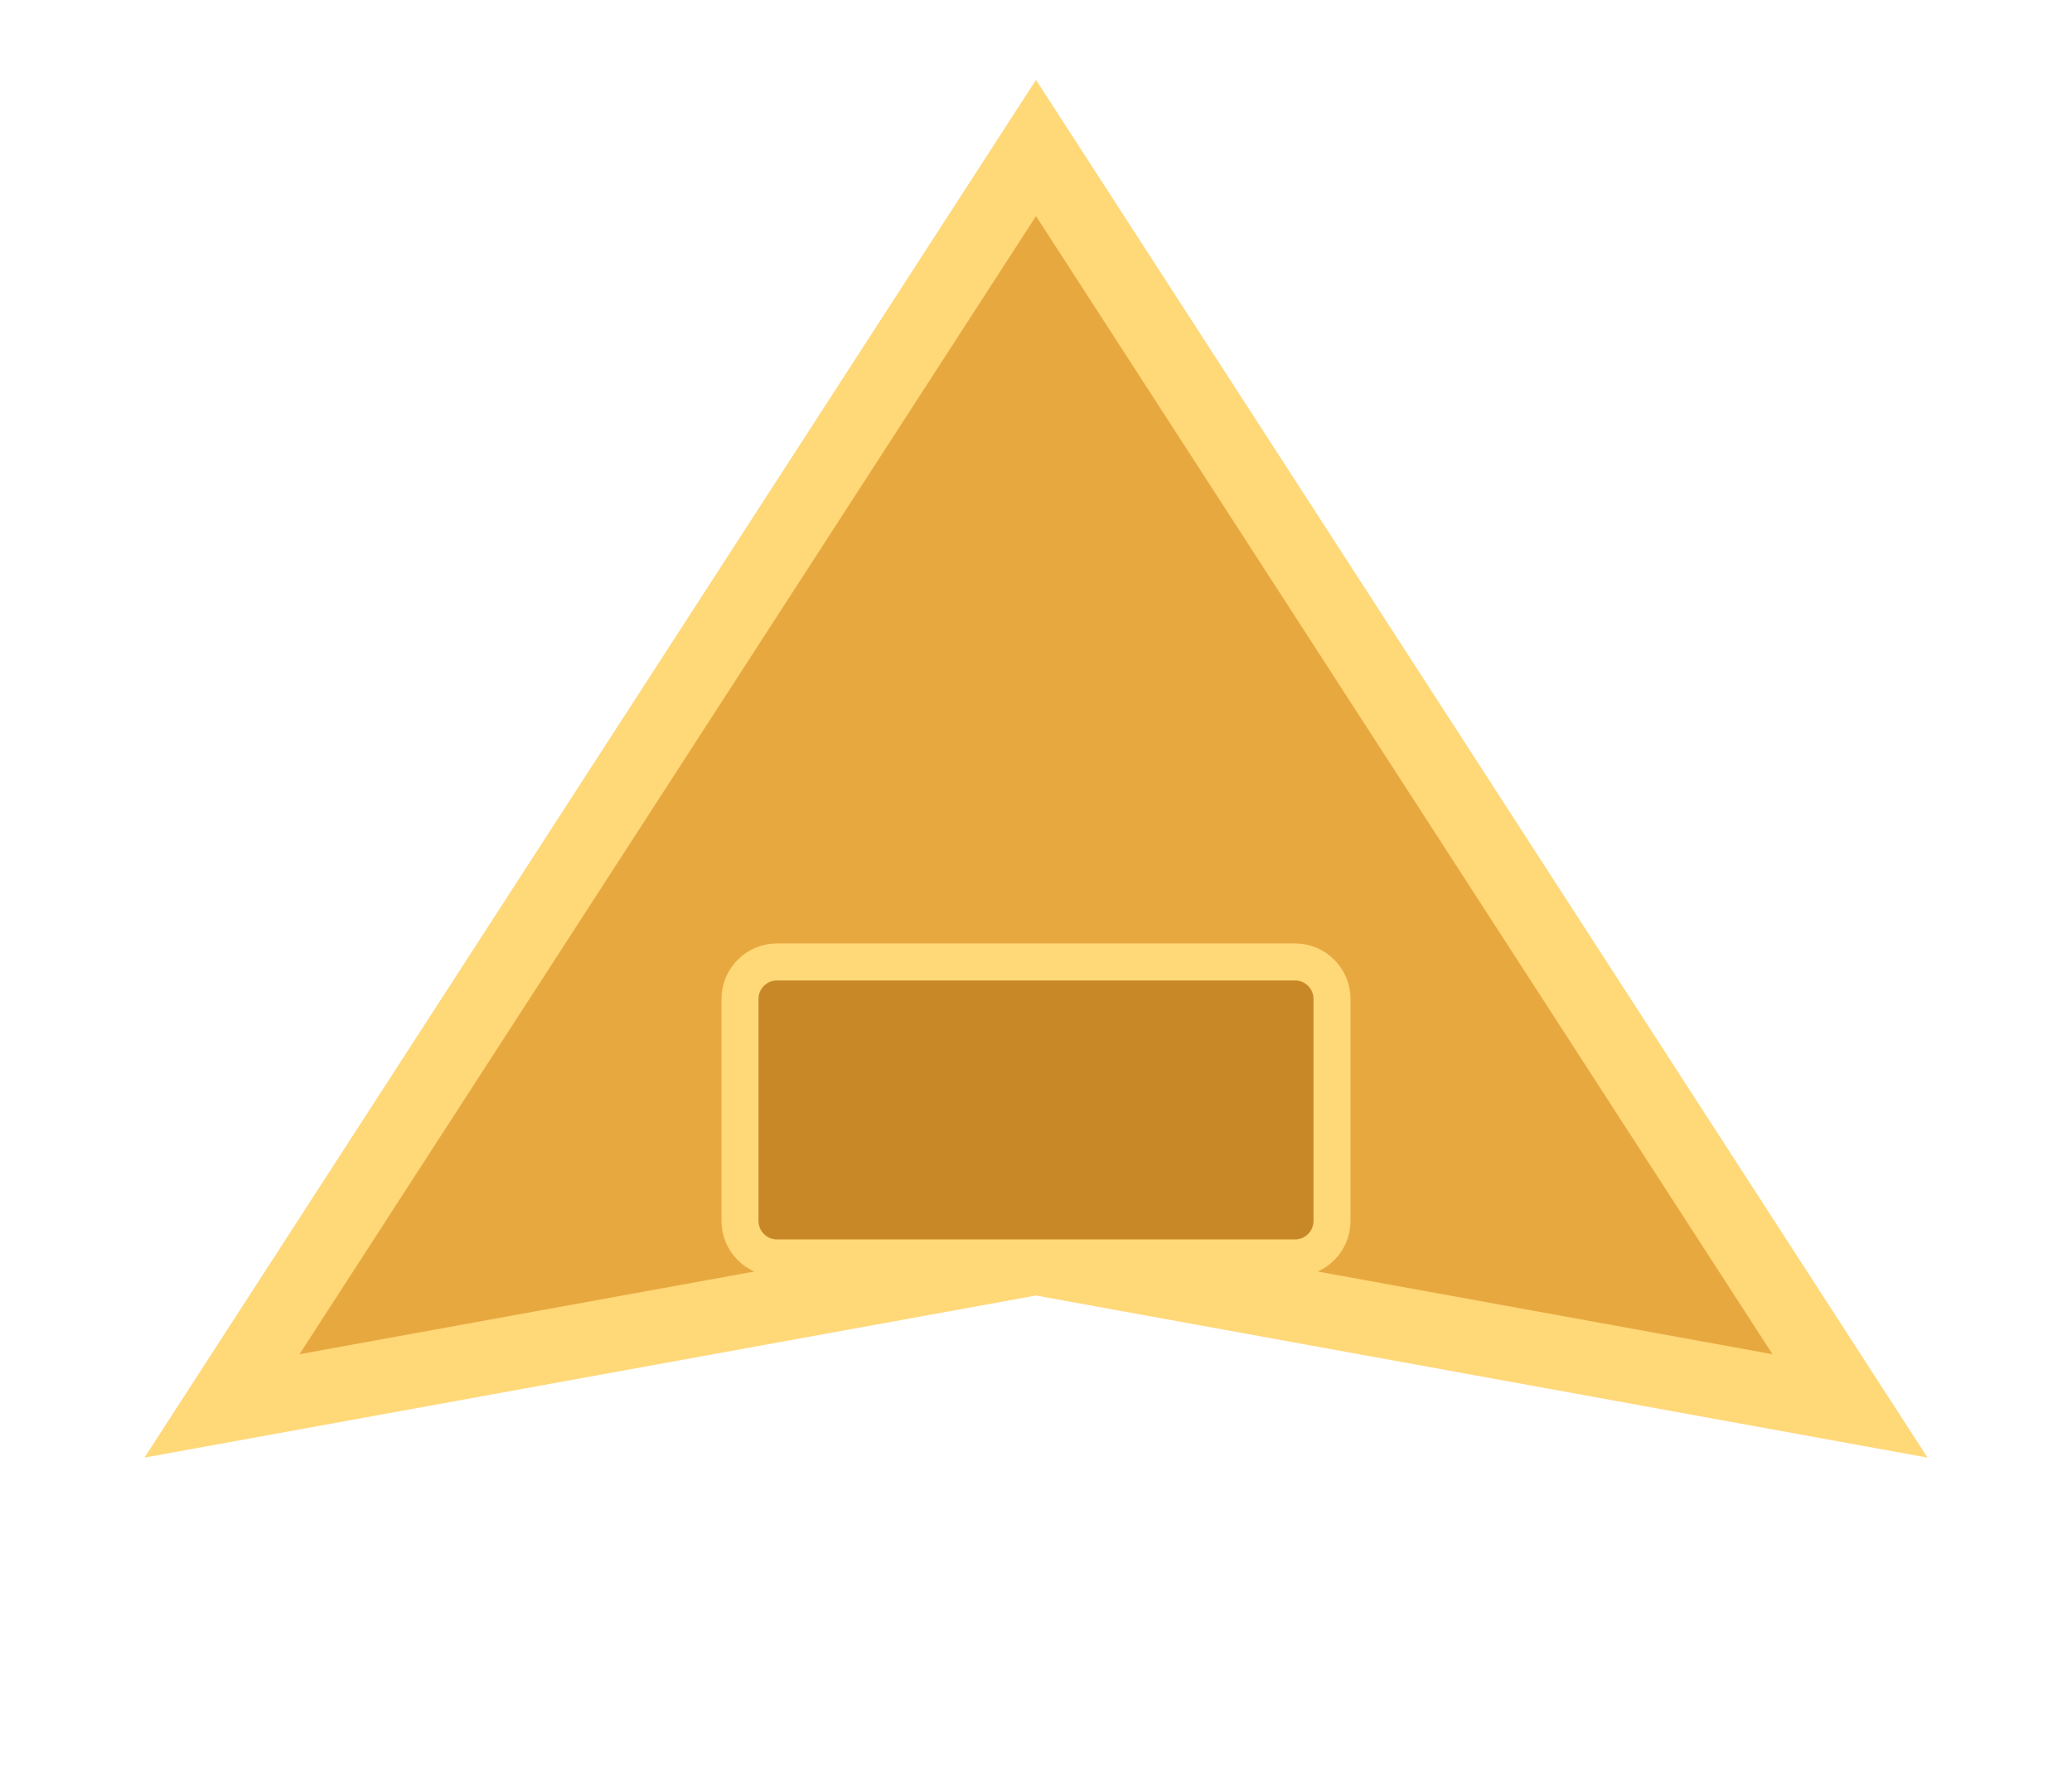
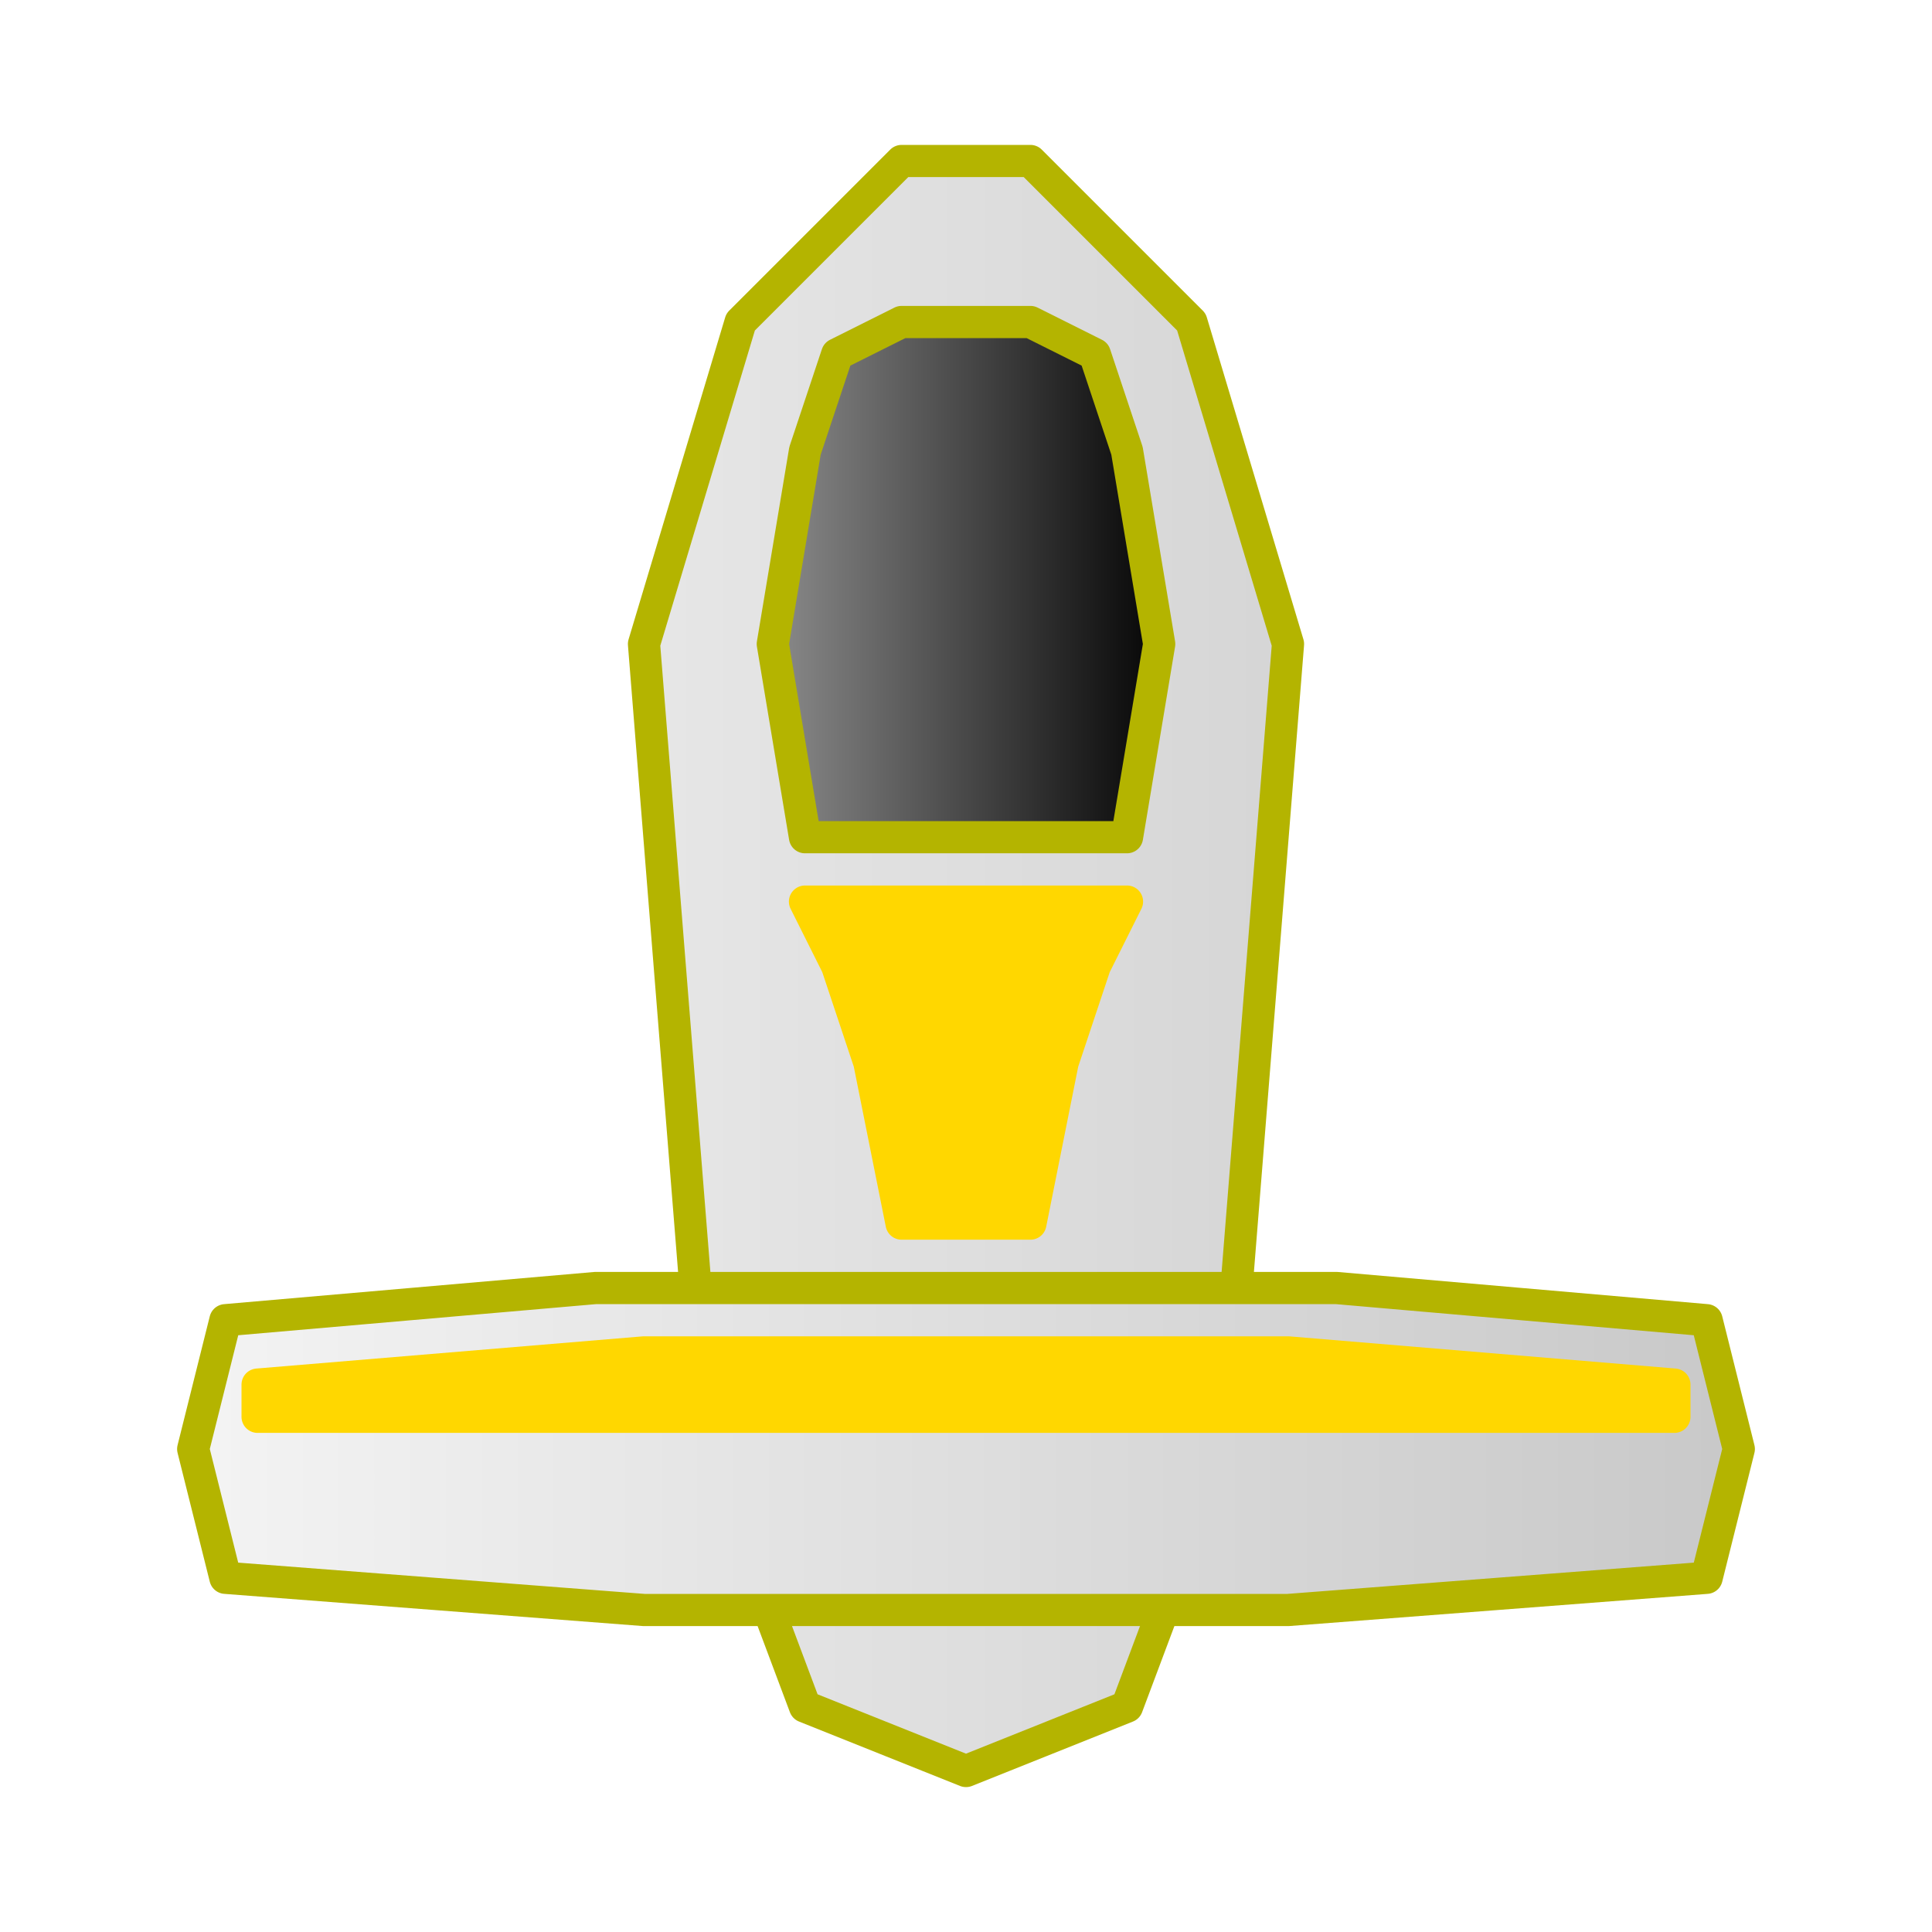
- <svg xmlns="http://www.w3.org/2000/svg" width="56" height="48" viewBox="-28 -24 56 48">
-   <polygon points="0,-20 22,14 0,10 -22,14" fill="#e8a840" stroke="#ffd878" stroke-width="2" />
-   <rect x="-8" y="2" width="16" height="8" rx="1" fill="#c88828" stroke="#ffd878" stroke-width="1" />
+ <svg xmlns="http://www.w3.org/2000/svg" xmlns:xlink="http://www.w3.org/1999/xlink" width="60" height="60" viewBox="-30 -30 60 60" version="1.1" id="svg1">
+   <defs id="defs1">
+     <linearGradient id="linearGradient6">
+       <stop style="stop-color:#909090;stop-opacity:1;" offset="0" id="stop6" />
+       <stop style="stop-color:#000000;stop-opacity:1;" offset="1" id="stop7" />
+     </linearGradient>
+     <linearGradient id="linearGradient1">
+       <stop style="stop-color:#f4f4f4;stop-opacity:1;" offset="0" id="stop1" />
+       <stop style="stop-color:#c8c8c8;stop-opacity:1;" offset="1" id="stop2" />
+     </linearGradient>
+     <linearGradient id="linearGradient3">
+       <stop style="stop-color:#f4f4f4;stop-opacity:1;" offset="0" id="stop3" />
+       <stop style="stop-color:#c8c8c8;stop-opacity:1;" offset="1" id="stop4" />
+     </linearGradient>
+     <linearGradient xlink:href="#linearGradient3" id="linearGradient4" x1="-25.5" y1="6.5" x2="25.5" y2="6.5" gradientUnits="userSpaceOnUse" />
+     <linearGradient xlink:href="#linearGradient1" id="linearGradient2" x1="-24.5" y1="15" x2="24.5" y2="15" gradientUnits="userSpaceOnUse" />
+     <linearGradient xlink:href="#linearGradient6" id="linearGradient7" x1="-6.5" y1="-12" x2="6.5" y2="-12" gradientUnits="userSpaceOnUse" />
+   </defs>
+   <path style="display:inline;fill:url(#linearGradient4);fill-opacity:1;stroke:#b4b400;stroke-linecap:round;stroke-linejoin:round;stroke-opacity:1" d="m 0,25 5,-2 3,-8 2,-25 -3,-10 -5,-5 h -4 l -5,5 -3,10 2,25 3,8 z" id="path2" />
+   <path style="display:inline;fill:url(#linearGradient2);stroke:#b4b400;stroke-width:1;stroke-linecap:round;stroke-linejoin:round;stroke-dasharray:none;stroke-opacity:1;fill-opacity:1" d="m -23,11 -1,4 1,4 13,1 H 10 L 23,19 24,15 23,11 11.5,10 H 0 -11.5 Z" id="path3" />
+   <path style="fill:url(#linearGradient7);fill-opacity:1;stroke:#b4b400;stroke-linecap:round;stroke-linejoin:round;stroke-opacity:1" d="m 0,-20 h -2 l -2,1 -1,3 -1,6 1,6 h 2 8 l 1,-6 -1,-6 -1,-3 -2,-1 z" id="path4" />
+   <path style="fill:#ffd700;fill-opacity:1;stroke:#ffd700;stroke-linecap:round;stroke-linejoin:round;stroke-opacity:1" d="m -22,13 12,-1 h 20 l 12,1 v 1 h -3 -38 -3 z" id="path7" />
+   <path style="fill:#ffd700;fill-opacity:1;stroke:#ffd700;stroke-linecap:round;stroke-linejoin:round;stroke-opacity:1" d="M -4,0 -5,-2 H 5 L 4,0 3,3 2,8 H -2 L -3,3 Z" id="path7-5" />
</svg>
